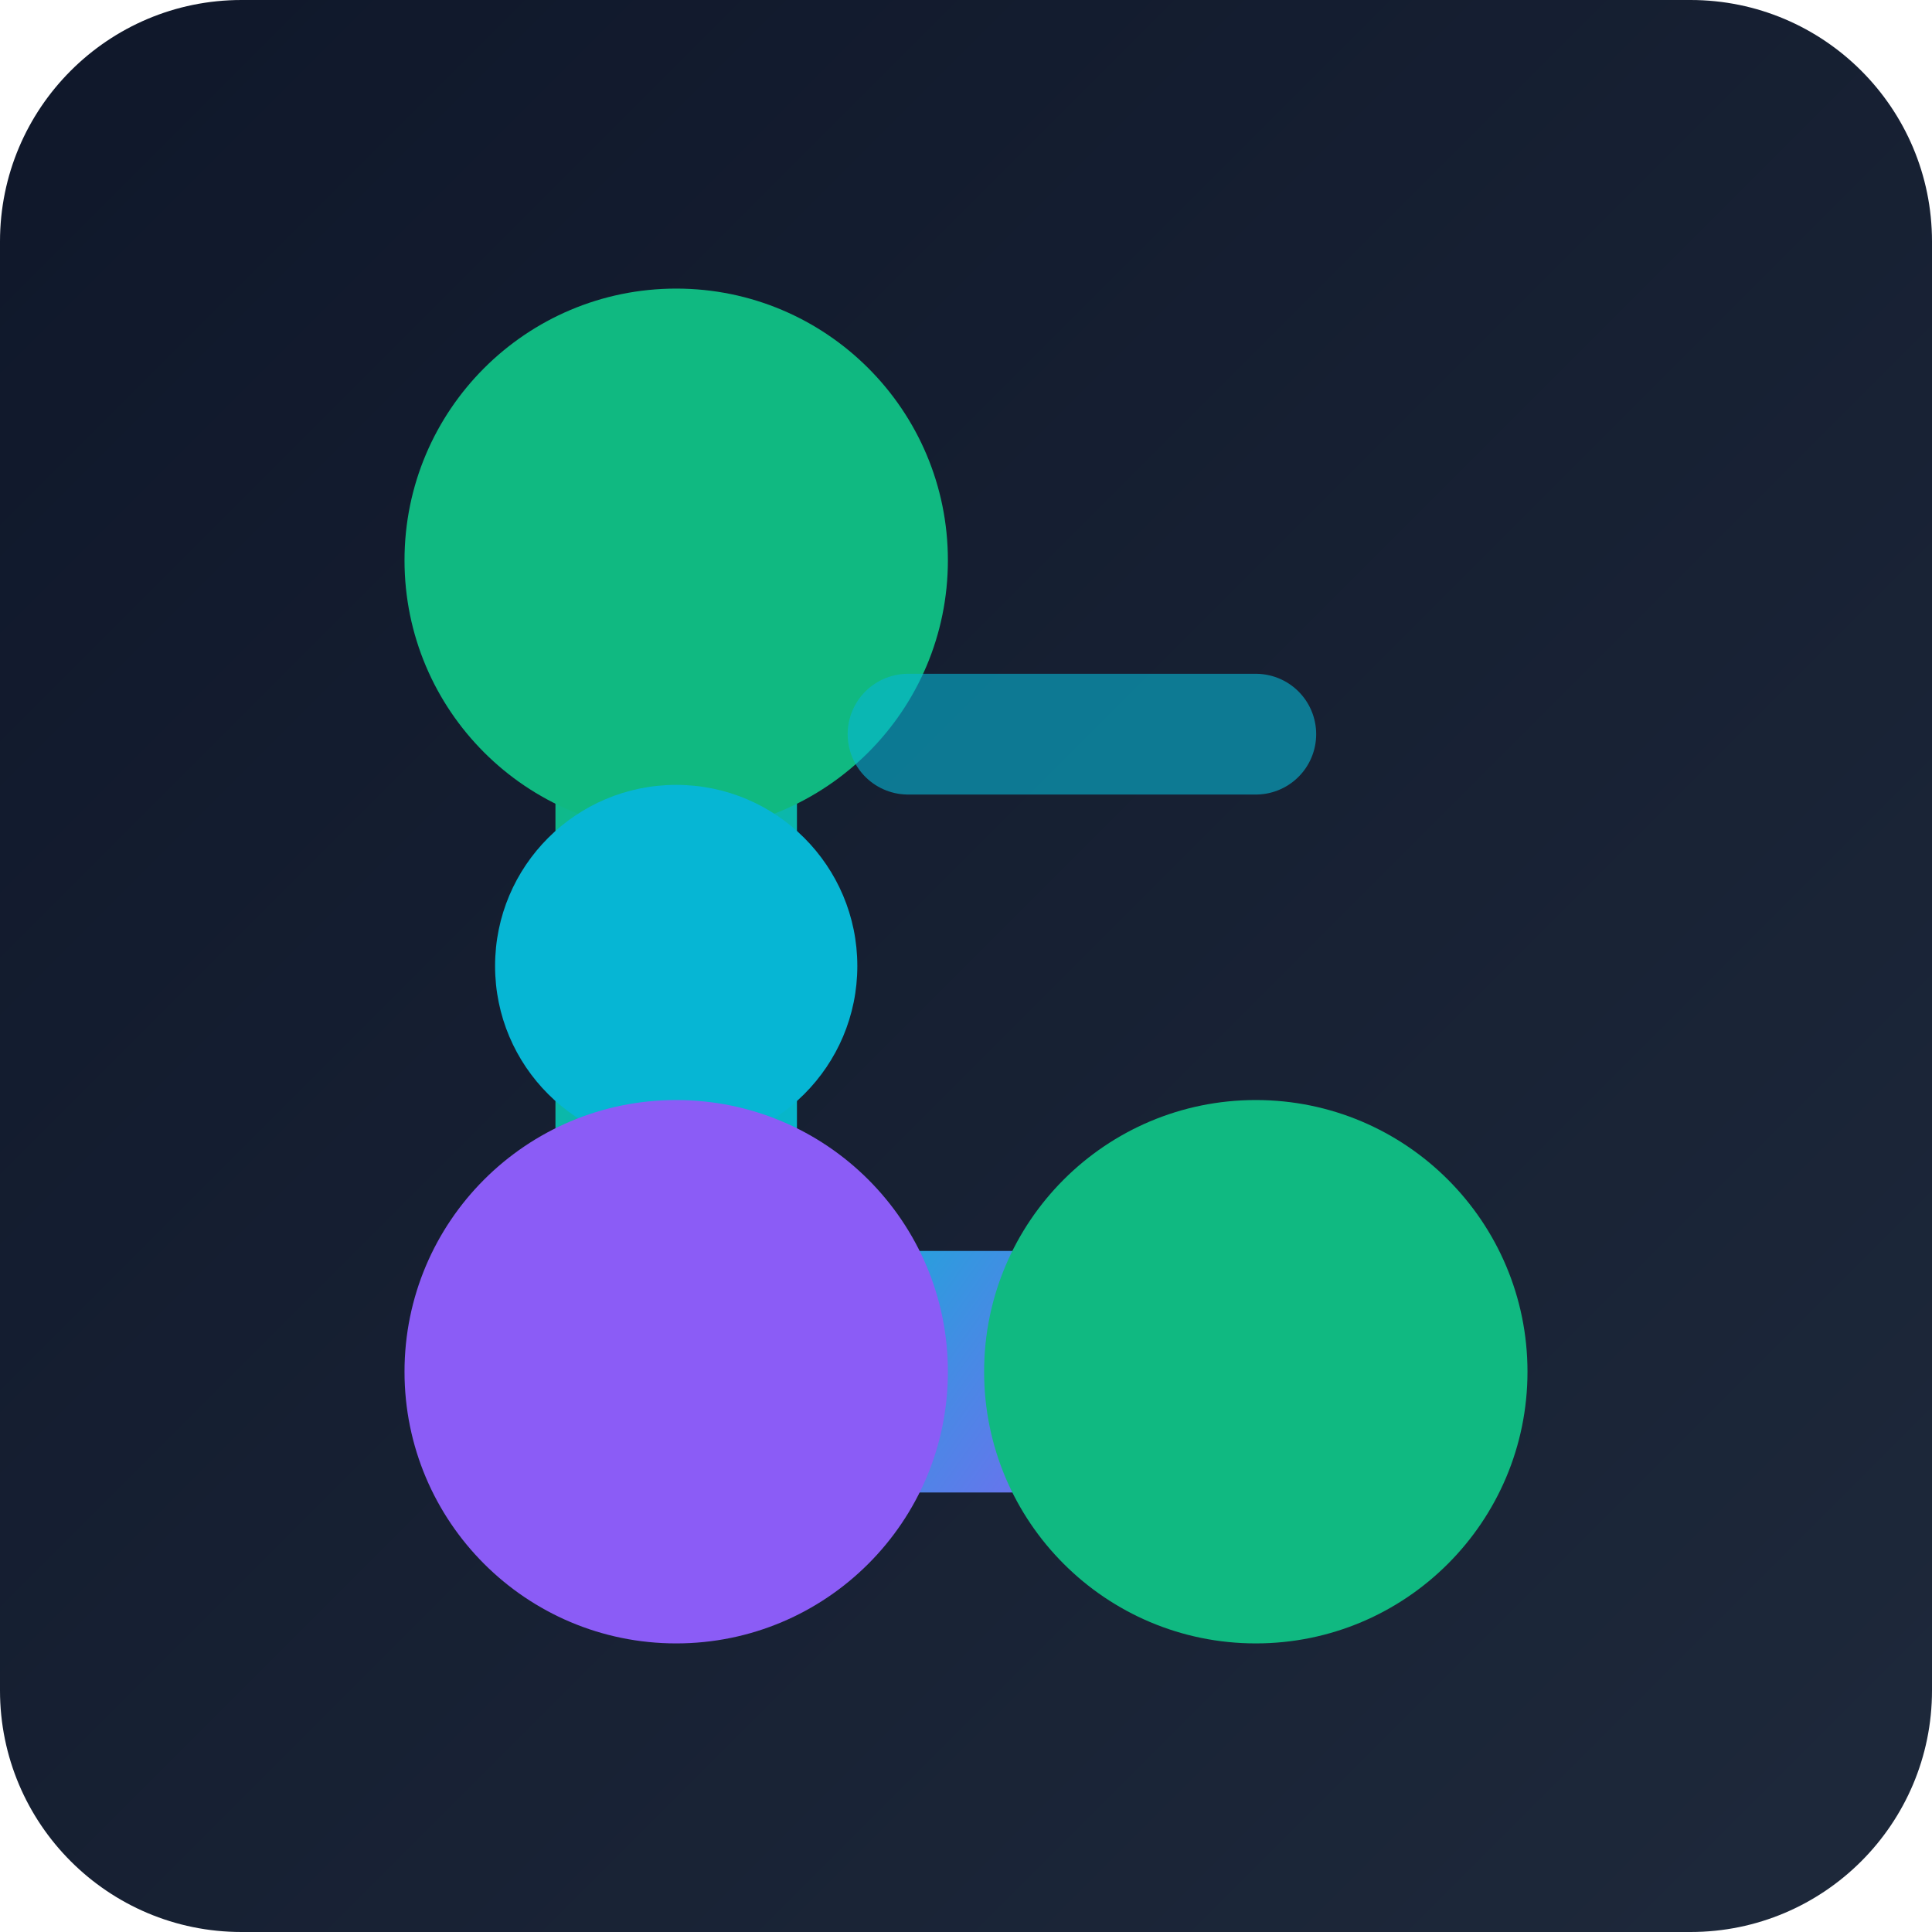
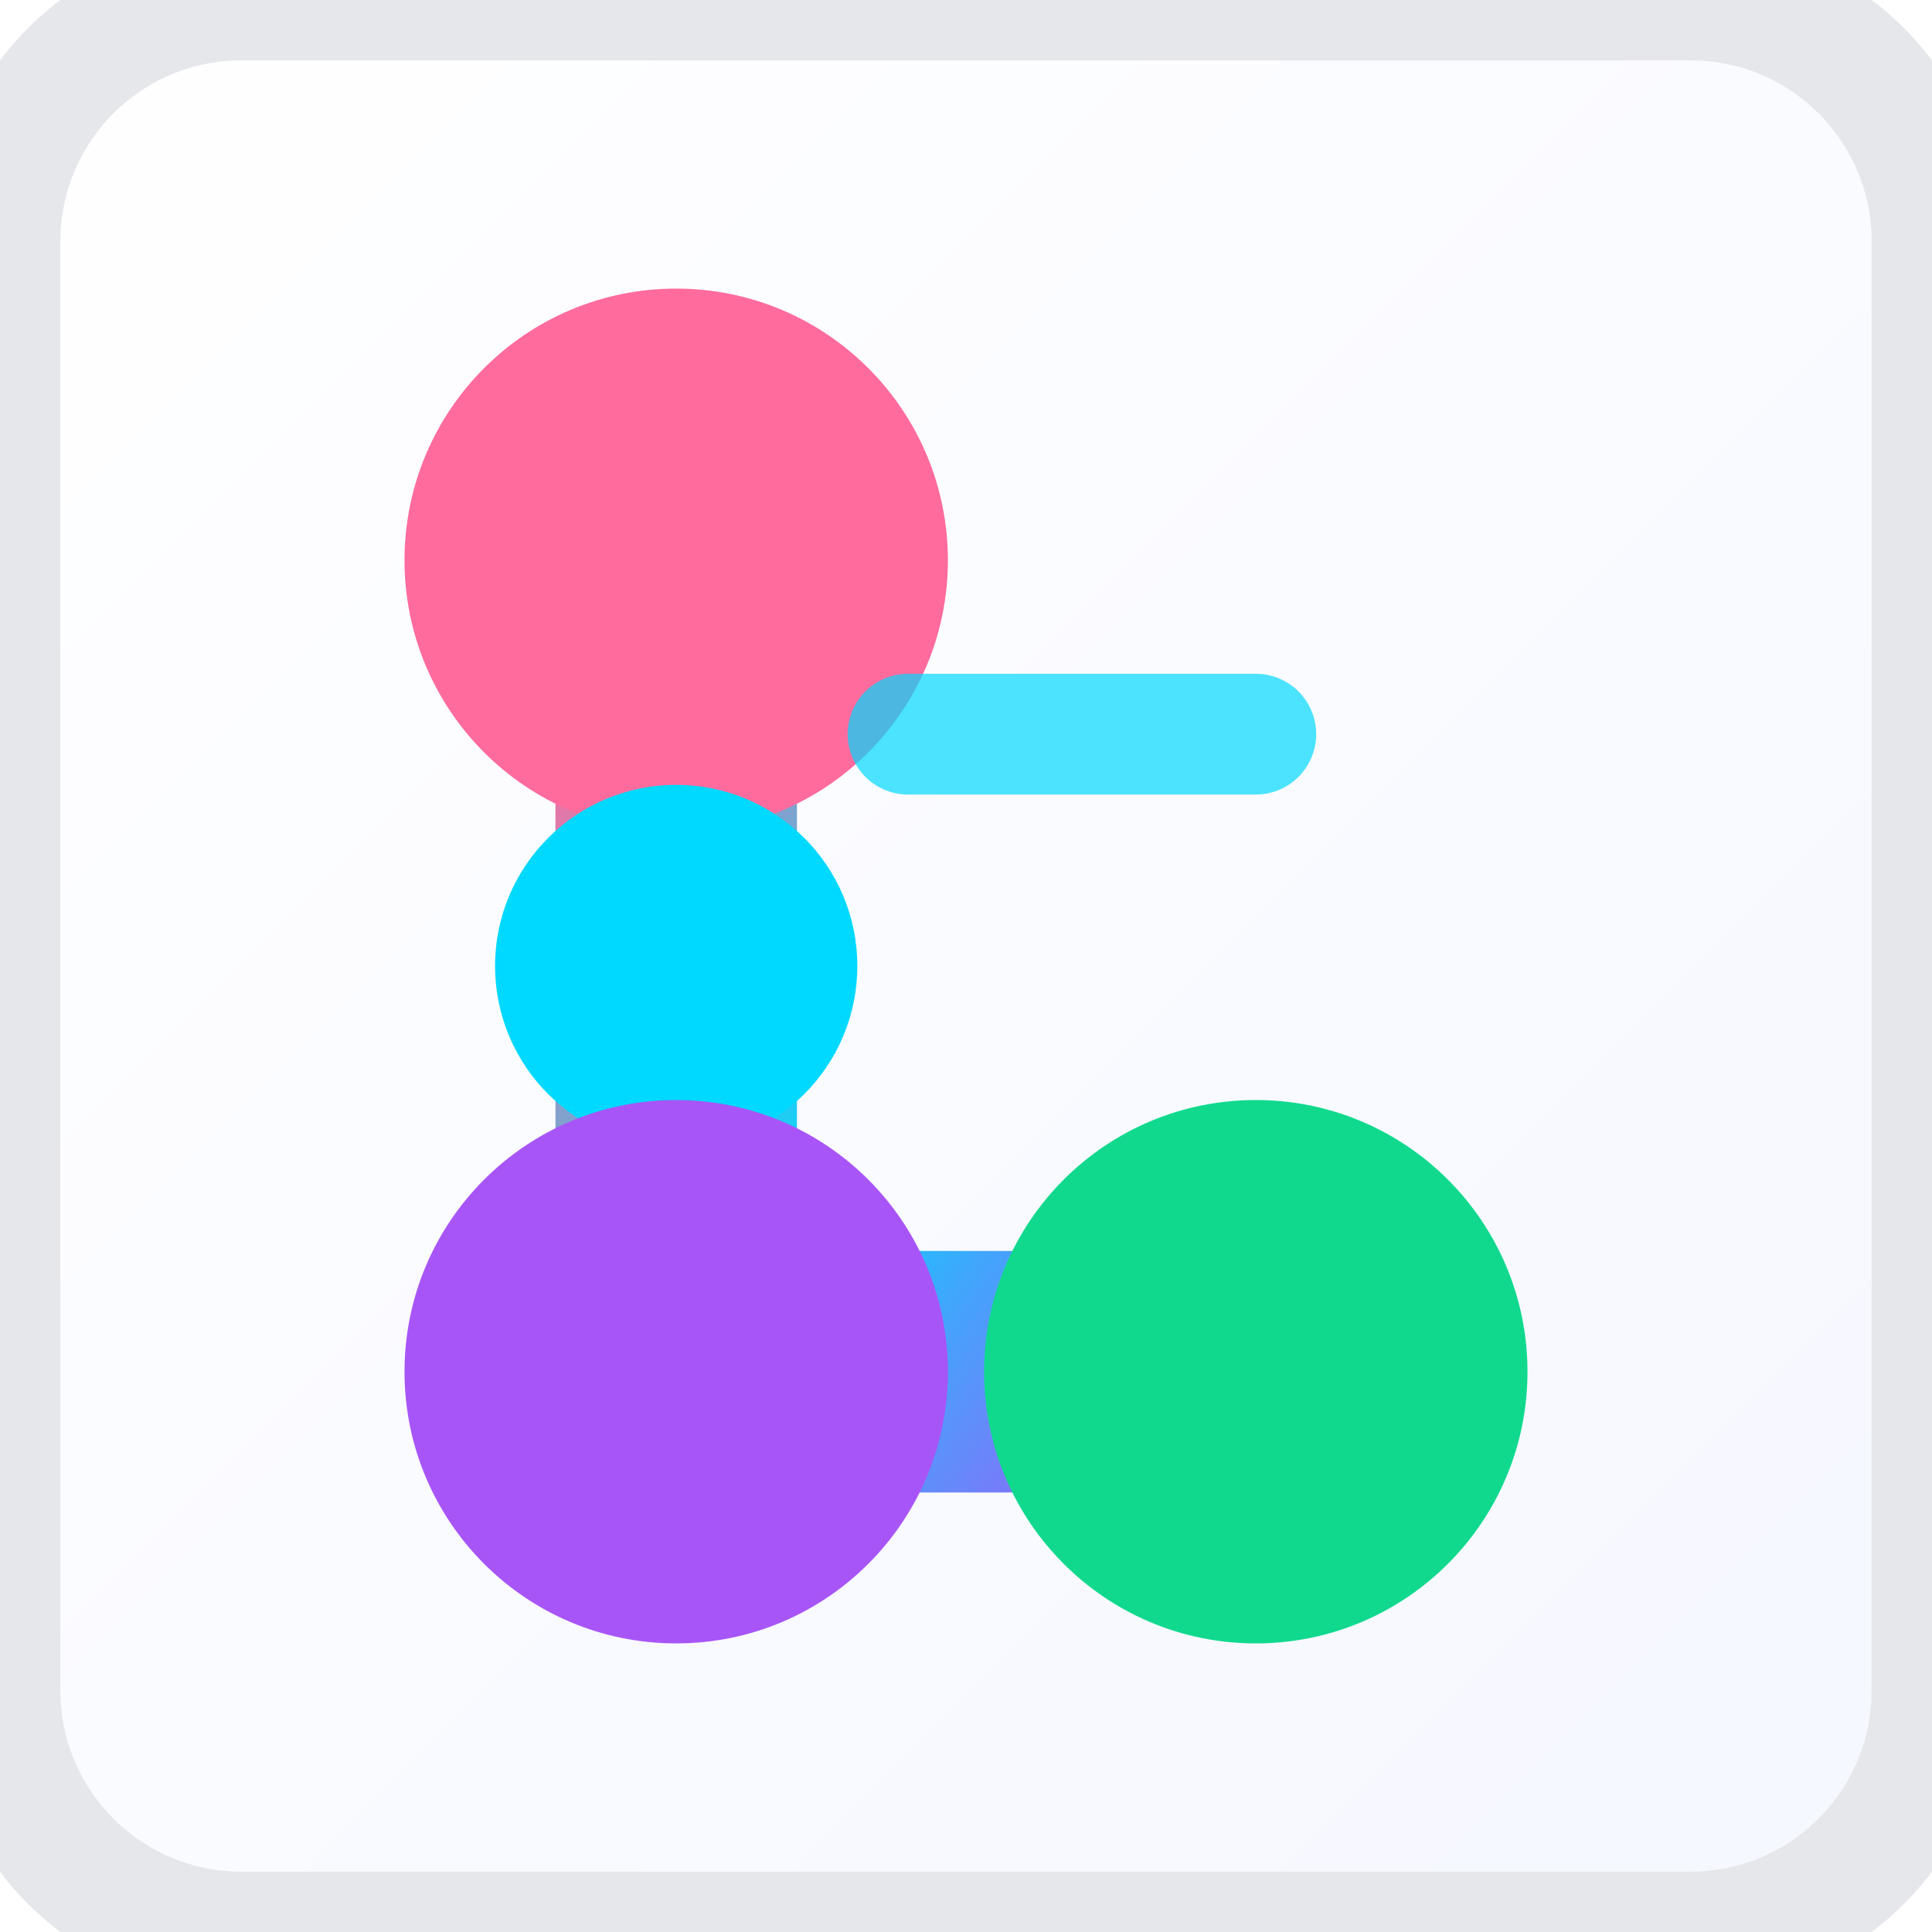
<svg xmlns="http://www.w3.org/2000/svg" width="16" height="16" viewBox="0 0 16 16">
  <defs>
    <linearGradient id="bgGrad16" x1="0%" y1="0%" x2="100%" y2="100%">
-       <stop offset="0%" style="stop-color:#0f172a;stop-opacity:1" />
-       <stop offset="100%" style="stop-color:#1e293b;stop-opacity:1" />
+       <stop offset="0%" style="stop-color:#FFFFFF;stop-opacity:1" />
+       <stop offset="100%" style="stop-color:#F5F7FF;stop-opacity:1" />
    </linearGradient>
    <linearGradient id="logoGrad16" x1="0%" y1="0%" x2="100%" y2="100%">
-       <stop offset="0%" style="stop-color:#10b981;stop-opacity:1" />
-       <stop offset="50%" style="stop-color:#06b6d4;stop-opacity:1" />
-       <stop offset="100%" style="stop-color:#8b5cf6;stop-opacity:1" />
+       <stop offset="0%" style="stop-color:#FF6B9D;stop-opacity:1" />
+       <stop offset="50%" style="stop-color:#00D9FF;stop-opacity:1" />
+       <stop offset="100%" style="stop-color:#A855F7;stop-opacity:1" />
    </linearGradient>
  </defs>
  <rect width="16" height="16" rx="2" fill="url(#bgGrad16)" />
+   <rect width="16" height="16" rx="2" fill="none" stroke="#E5E7EB" stroke-width="1" />
  <g transform="translate(3.2, 3.2)">
    <path d="M 2.4 1.44 L 2.4 8.16 L 7.2 8.16" stroke="url(#logoGrad16)" stroke-width="2" stroke-linecap="round" stroke-linejoin="round" fill="none" />
-     <circle cx="2.4" cy="1.44" r="2.25" fill="#10b981" />
-     <circle cx="2.4" cy="4.8" r="1.5" fill="#06b6d4" />
-     <circle cx="2.4" cy="8.16" r="2.25" fill="#8b5cf6" />
-     <circle cx="7.2" cy="8.16" r="2.25" fill="#10b981" />
-     <path d="M 4.32 2.88 L 7.2 2.88" stroke="#06b6d4" stroke-width="1" stroke-linecap="round" opacity="0.6" />
+     <circle cx="2.4" cy="1.44" r="2.25" fill="#FF6B9D" />
+     <circle cx="2.4" cy="4.8" r="1.5" fill="#00D9FF" />
+     <circle cx="2.4" cy="8.16" r="2.25" fill="#A855F7" />
+     <circle cx="7.2" cy="8.16" r="2.25" fill="#10D98E" />
+     <path d="M 4.32 2.88 L 7.2 2.88" stroke="#00D9FF" stroke-width="1" stroke-linecap="round" opacity="0.7" />
  </g>
</svg>
